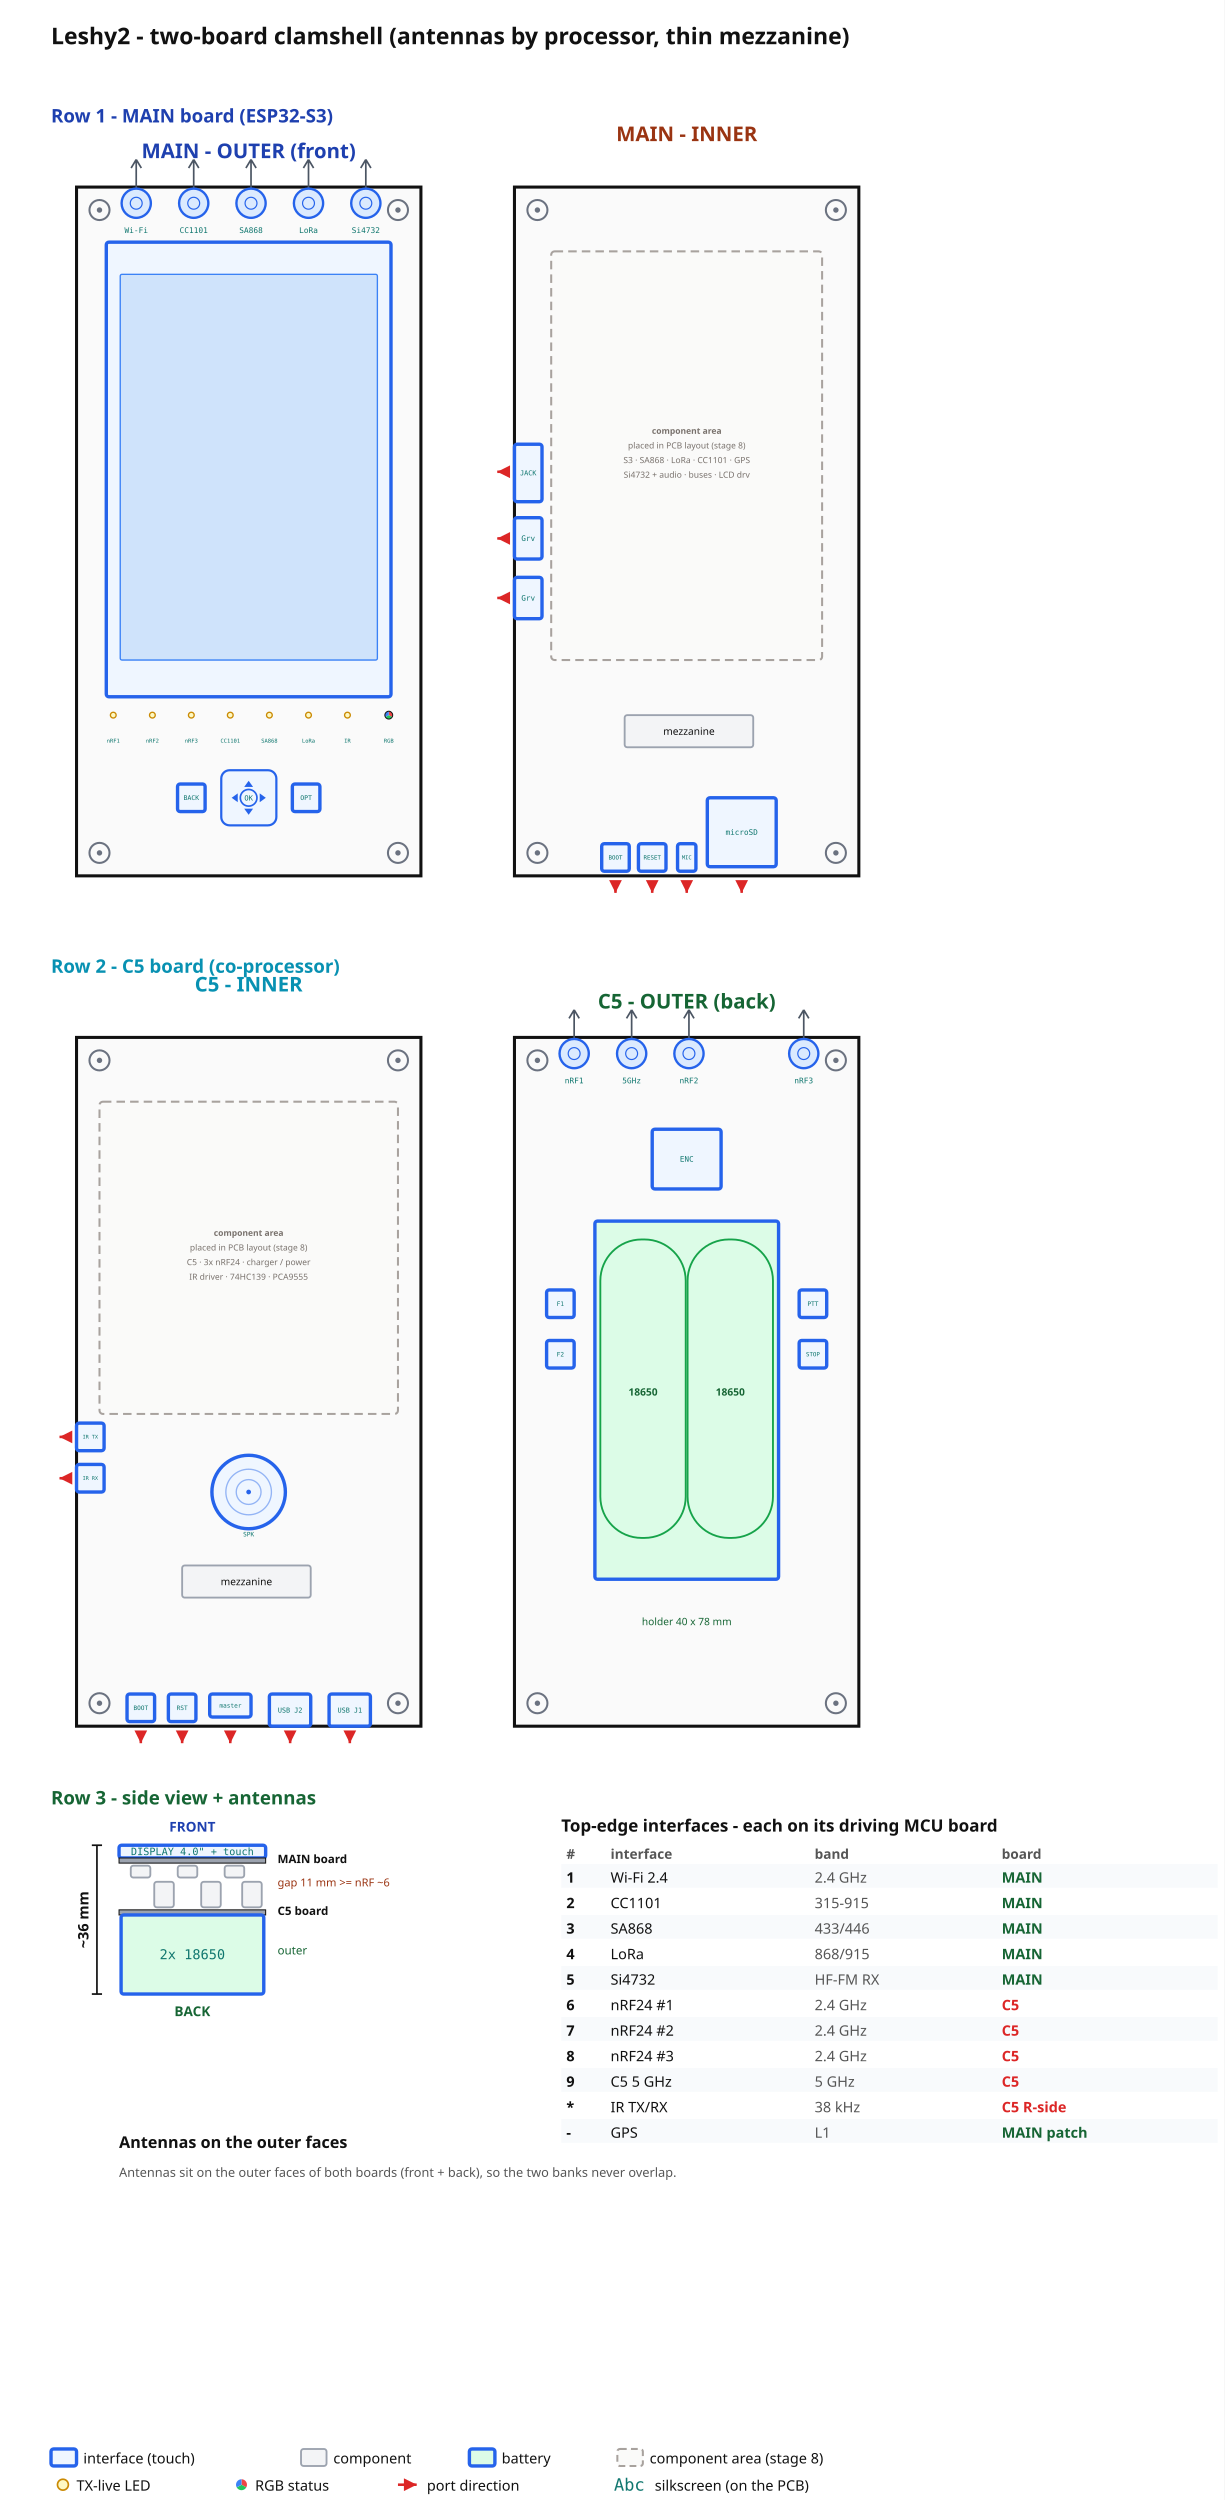
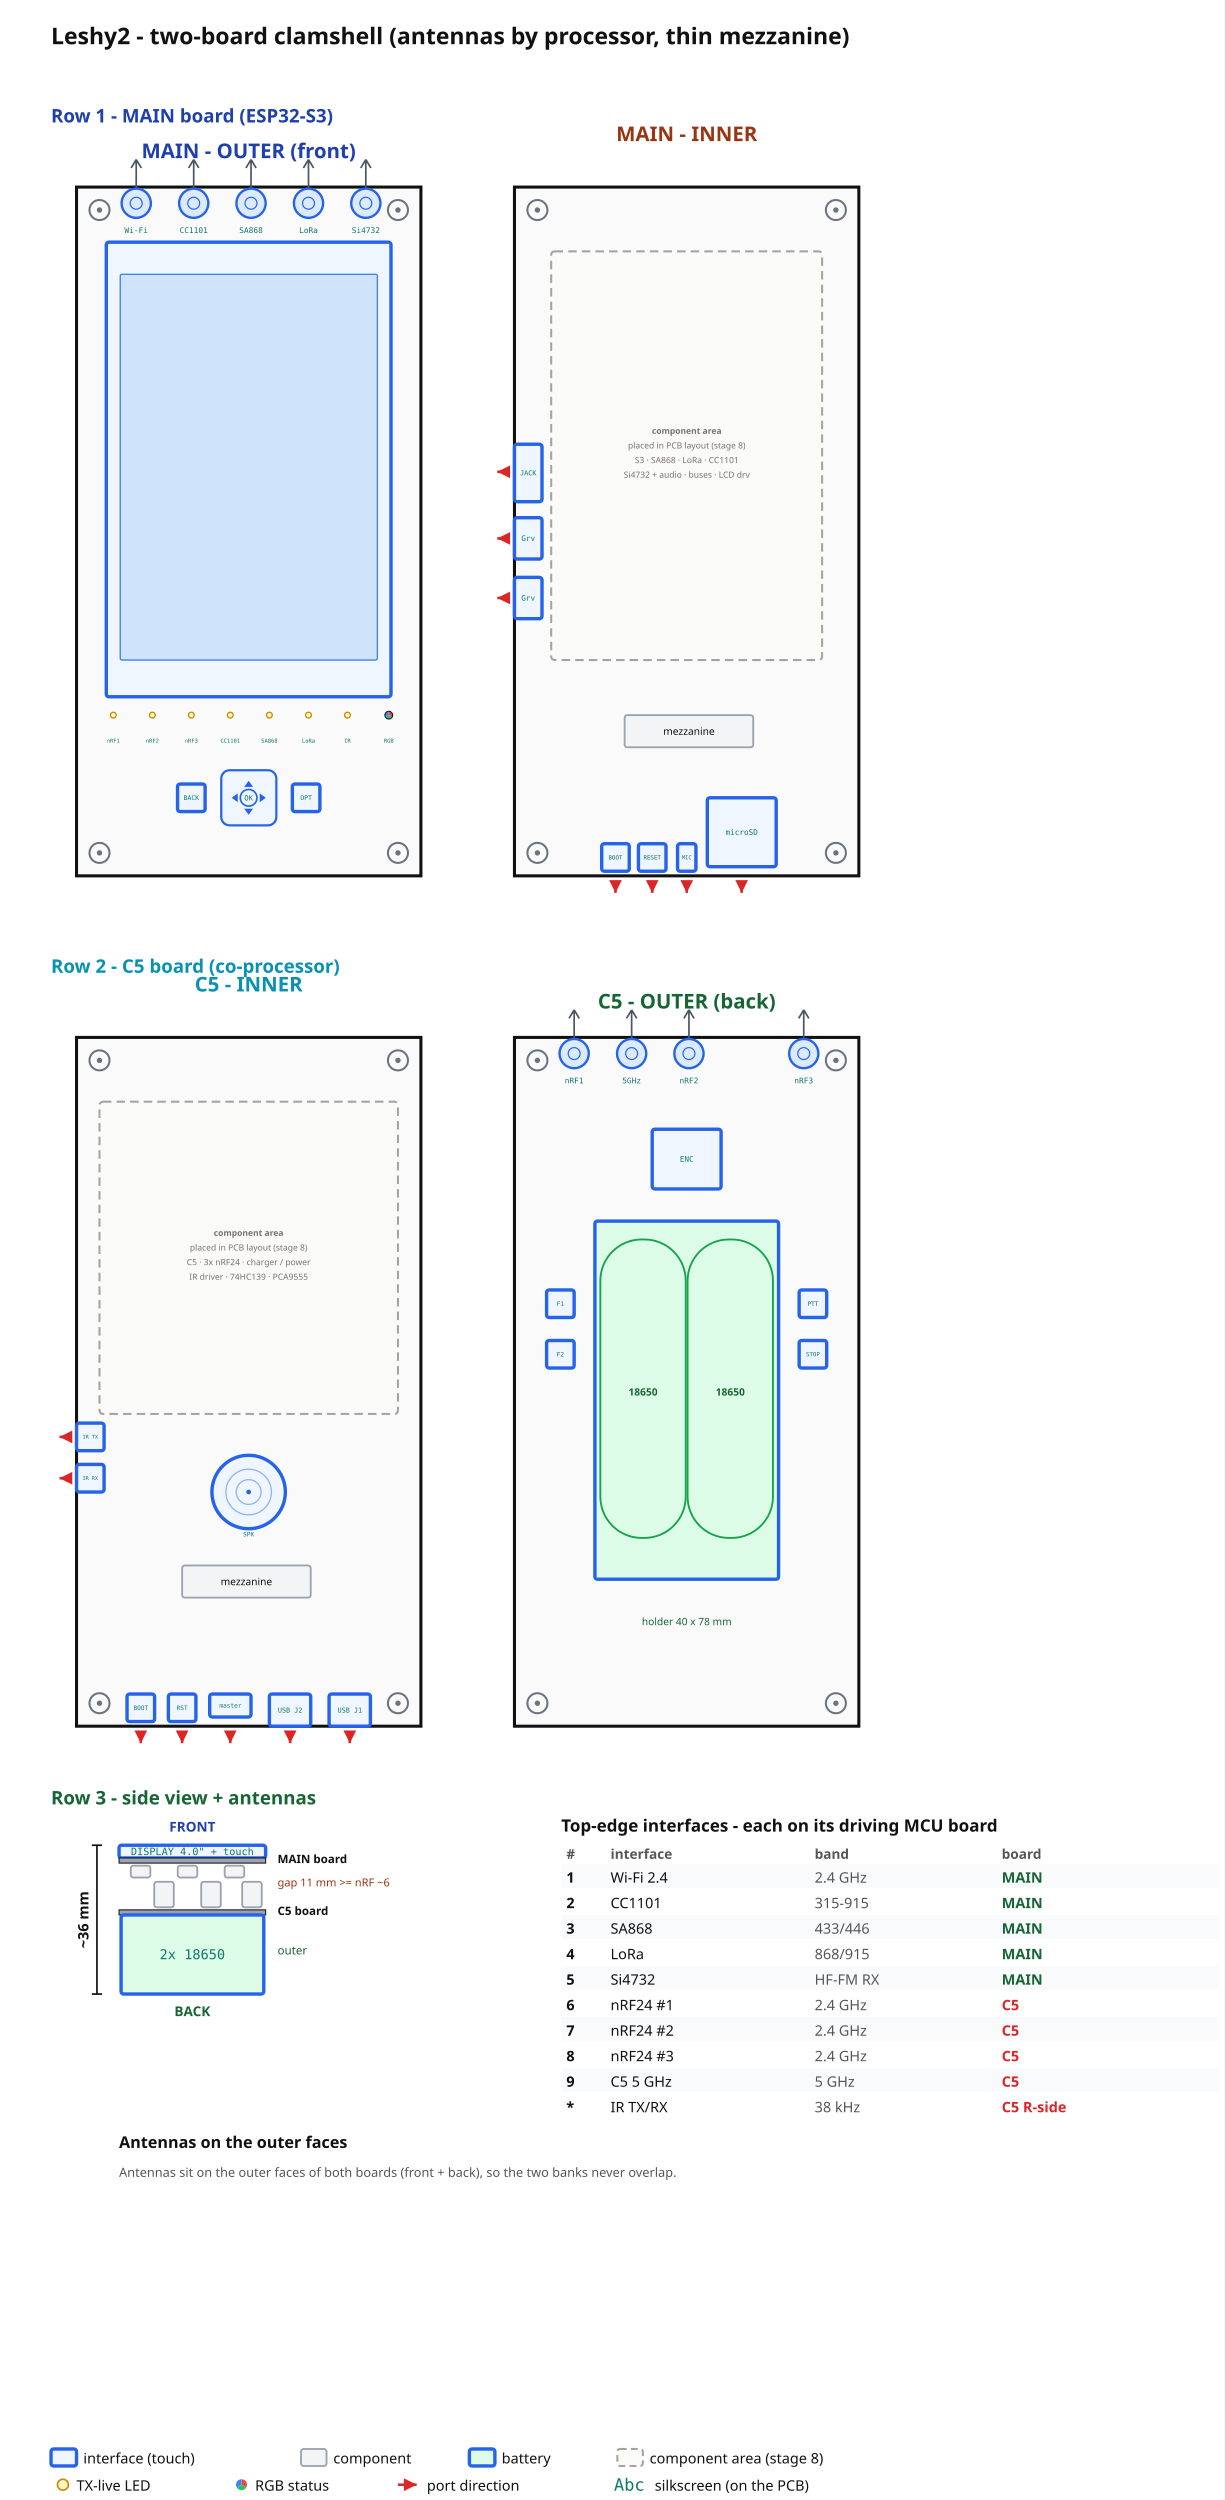
<svg xmlns="http://www.w3.org/2000/svg" width="720" height="1470" viewBox="0 0 720 1470">
  <rect width="720" height="1470" fill="white" />
  <defs>
    <marker id="ar" markerWidth="8" markerHeight="8" refX="6" refY="3" orient="auto">
      <path d="M0,0 L6,3 L0,6 Z" fill="#1e40af" />
    </marker>
    <marker id="arr" markerWidth="7" markerHeight="7" refX="5" refY="2.5" orient="auto">
      <path d="M0,0 L5,2.5 L0,5 Z" fill="#dc2626" />
    </marker>
  </defs>
  <text x="30.0" y="26.0" font-size="13.5" text-anchor="start" fill="#111" font-family="sans-serif" font-weight="bold">Leshy2 - two-board clamshell (antennas by processor, thin mezzanine)</text>
  <text x="30.0" y="72.0" font-size="11" text-anchor="start" fill="#1e40af" font-family="sans-serif" font-weight="bold">Row 1 - MAIN board (ESP32-S3)</text>
  <rect x="45.0" y="110.0" width="202.5" height="405.0" fill="#fafafa" stroke="#111" stroke-width="1.8" />
  <text x="146.2" y="93.0" font-size="12" text-anchor="middle" fill="#1e40af" font-family="sans-serif" font-weight="bold">MAIN - OUTER (front)</text>
  <circle cx="58.5" cy="123.5" r="5.9" fill="none" stroke="#6b7280" stroke-width="1.2" />
  <circle cx="58.5" cy="123.5" r="1.6" fill="#6b7280" />
  <circle cx="234.0" cy="123.5" r="5.9" fill="none" stroke="#6b7280" stroke-width="1.2" />
  <circle cx="234.0" cy="123.5" r="1.6" fill="#6b7280" />
  <circle cx="58.5" cy="501.5" r="5.9" fill="none" stroke="#6b7280" stroke-width="1.2" />
  <circle cx="58.5" cy="501.5" r="1.6" fill="#6b7280" />
  <circle cx="234.0" cy="501.5" r="5.9" fill="none" stroke="#6b7280" stroke-width="1.2" />
  <circle cx="234.0" cy="501.5" r="1.6" fill="#6b7280" />
  <rect x="62.5" y="142.4" width="167.4" height="267.3" fill="#eff6ff" stroke="#2563eb" stroke-width="2" rx="1.5" />
  <rect x="104.4" y="461.0" width="16.2" height="16.2" fill="#eff6ff" stroke="#2563eb" stroke-width="2" rx="1.5" />
  <text x="112.5" y="470.4" font-size="3.8" text-anchor="middle" fill="#0f766e" font-family="ui-monospace,Menlo,monospace">BACK</text>
  <rect x="171.9" y="461.0" width="16.2" height="16.2" fill="#eff6ff" stroke="#2563eb" stroke-width="2" rx="1.5" />
  <text x="180.0" y="470.4" font-size="3.8" text-anchor="middle" fill="#0f766e" font-family="ui-monospace,Menlo,monospace">OPT</text>
  <text x="146.2" y="282.8" font-size="7" text-anchor="middle" fill="#1e40af" font-family="sans-serif" font-weight="normal">DISPLAY 4.0" + touch</text>
  <rect x="70.7" y="161.3" width="151.2" height="226.8" fill="#cfe3fb" stroke="#3b82f6" stroke-width="0.8" rx="1" />
  <path d="M80.1 93.8 l-3 5 M80.1 93.8 l3 5 M80.1 93.8 V119.5" stroke="#4b5563" stroke-width="1" fill="none" />
  <circle cx="80.1" cy="119.5" r="8.6" fill="#dbeafe" stroke="#2563eb" stroke-width="1.4" />
  <circle cx="80.1" cy="119.5" r="3.5" fill="none" stroke="#2563eb" stroke-width="0.7" />
  <text x="80.1" y="137.0" font-size="4.6" text-anchor="middle" fill="#0f766e" font-family="ui-monospace,Menlo,monospace">Wi-Fi</text>
  <path d="M113.9 93.8 l-3 5 M113.9 93.8 l3 5 M113.9 93.8 V119.5" stroke="#4b5563" stroke-width="1" fill="none" />
  <circle cx="113.9" cy="119.5" r="8.6" fill="#dbeafe" stroke="#2563eb" stroke-width="1.4" />
  <circle cx="113.9" cy="119.5" r="3.5" fill="none" stroke="#2563eb" stroke-width="0.7" />
  <text x="113.9" y="137.0" font-size="4.6" text-anchor="middle" fill="#0f766e" font-family="ui-monospace,Menlo,monospace">CC1101</text>
  <path d="M147.6 93.8 l-3 5 M147.6 93.8 l3 5 M147.6 93.8 V119.5" stroke="#4b5563" stroke-width="1" fill="none" />
  <circle cx="147.6" cy="119.5" r="8.6" fill="#dbeafe" stroke="#2563eb" stroke-width="1.4" />
  <circle cx="147.6" cy="119.5" r="3.5" fill="none" stroke="#2563eb" stroke-width="0.7" />
  <text x="147.6" y="137.0" font-size="4.6" text-anchor="middle" fill="#0f766e" font-family="ui-monospace,Menlo,monospace">SA868</text>
  <path d="M181.4 93.8 l-3 5 M181.4 93.8 l3 5 M181.4 93.8 V119.5" stroke="#4b5563" stroke-width="1" fill="none" />
  <circle cx="181.4" cy="119.5" r="8.6" fill="#dbeafe" stroke="#2563eb" stroke-width="1.4" />
  <circle cx="181.4" cy="119.5" r="3.5" fill="none" stroke="#2563eb" stroke-width="0.7" />
  <text x="181.4" y="137.0" font-size="4.6" text-anchor="middle" fill="#0f766e" font-family="ui-monospace,Menlo,monospace">LoRa</text>
  <path d="M215.1 93.8 l-3 5 M215.1 93.8 l3 5 M215.1 93.8 V119.5" stroke="#4b5563" stroke-width="1" fill="none" />
  <circle cx="215.1" cy="119.5" r="8.6" fill="#dbeafe" stroke="#2563eb" stroke-width="1.4" />
  <circle cx="215.1" cy="119.5" r="3.5" fill="none" stroke="#2563eb" stroke-width="0.7" />
  <text x="215.1" y="137.0" font-size="4.6" text-anchor="middle" fill="#0f766e" font-family="ui-monospace,Menlo,monospace">Si4732</text>
  <circle cx="66.6" cy="420.5" r="1.7" fill="#fef9c3" stroke="#ca8a04" stroke-width="0.8" />
  <text x="66.6" y="436.7" font-size="3.2" text-anchor="middle" fill="#0f766e" font-family="ui-monospace,Menlo,monospace">nRF1</text>
  <circle cx="89.6" cy="420.5" r="1.7" fill="#fef9c3" stroke="#ca8a04" stroke-width="0.8" />
  <text x="89.6" y="436.7" font-size="3.2" text-anchor="middle" fill="#0f766e" font-family="ui-monospace,Menlo,monospace">nRF2</text>
  <circle cx="112.5" cy="420.5" r="1.7" fill="#fef9c3" stroke="#ca8a04" stroke-width="0.8" />
  <text x="112.5" y="436.7" font-size="3.2" text-anchor="middle" fill="#0f766e" font-family="ui-monospace,Menlo,monospace">nRF3</text>
  <circle cx="135.4" cy="420.5" r="1.7" fill="#fef9c3" stroke="#ca8a04" stroke-width="0.8" />
  <text x="135.4" y="436.7" font-size="3.2" text-anchor="middle" fill="#0f766e" font-family="ui-monospace,Menlo,monospace">CC1101</text>
  <circle cx="158.4" cy="420.5" r="1.7" fill="#fef9c3" stroke="#ca8a04" stroke-width="0.8" />
  <text x="158.4" y="436.7" font-size="3.2" text-anchor="middle" fill="#0f766e" font-family="ui-monospace,Menlo,monospace">SA868</text>
  <circle cx="181.4" cy="420.5" r="1.7" fill="#fef9c3" stroke="#ca8a04" stroke-width="0.8" />
  <text x="181.4" y="436.7" font-size="3.2" text-anchor="middle" fill="#0f766e" font-family="ui-monospace,Menlo,monospace">LoRa</text>
  <circle cx="204.3" cy="420.5" r="1.7" fill="#fef9c3" stroke="#ca8a04" stroke-width="0.8" />
  <text x="204.3" y="436.7" font-size="3.2" text-anchor="middle" fill="#0f766e" font-family="ui-monospace,Menlo,monospace">IR</text>
  <path d="M228.6 420.5 L228.6 418.2 A2.3 2.3 0 0 1 230.6 421.6 Z" fill="#ef4444" />
  <path d="M228.6 420.5 L230.6 421.6 A2.3 2.3 0 0 1 226.6 421.6 Z" fill="#22c55e" />
  <path d="M228.6 420.5 L226.6 421.6 A2.3 2.3 0 0 1 228.6 418.2 Z" fill="#3b82f6" />
  <circle cx="228.6" cy="420.5" r="2.3" fill="none" stroke="#111" stroke-width="0.6" />
  <text x="228.6" y="436.7" font-size="3.2" text-anchor="middle" fill="#0f766e" font-family="ui-monospace,Menlo,monospace">RGB</text>
  <rect x="130.1" y="452.9" width="32.4" height="32.4" rx="4.9" fill="#eff6ff" stroke="#2563eb" stroke-width="1.3" />
  <path d="M146.2 459.1 l-2.6 3.6 h5.2 z M146.2 479.1 l-2.6 -3.6 h5.2 z M136.2 469.1 l3.6 -2.6 v5.2 z M156.3 469.1 l-3.6 -2.6 v5.2 z" fill="#2563eb" />
  <circle cx="146.2" cy="469.1" r="4.9" fill="none" stroke="#2563eb" stroke-width="1" />
  <text x="146.2" y="470.7" font-size="4.2" text-anchor="middle" fill="#0f766e" font-family="ui-monospace,Menlo,monospace">OK</text>
  <rect x="302.5" y="110.0" width="202.5" height="405.0" fill="#fafafa" stroke="#111" stroke-width="1.8" />
  <text x="403.8" y="83.0" font-size="12" text-anchor="middle" fill="#9a3412" font-family="sans-serif" font-weight="bold">MAIN - INNER</text>
  <circle cx="316.0" cy="123.5" r="5.9" fill="none" stroke="#6b7280" stroke-width="1.2" />
  <circle cx="316.0" cy="123.5" r="1.6" fill="#6b7280" />
  <circle cx="491.5" cy="123.5" r="5.9" fill="none" stroke="#6b7280" stroke-width="1.2" />
  <circle cx="491.5" cy="123.5" r="1.6" fill="#6b7280" />
  <circle cx="316.0" cy="501.5" r="5.9" fill="none" stroke="#6b7280" stroke-width="1.2" />
  <circle cx="316.0" cy="501.5" r="1.6" fill="#6b7280" />
  <circle cx="491.5" cy="501.5" r="5.9" fill="none" stroke="#6b7280" stroke-width="1.2" />
  <circle cx="491.5" cy="501.5" r="1.6" fill="#6b7280" />
  <rect x="302.5" y="261.2" width="16.2" height="33.8" fill="#eff6ff" stroke="#2563eb" stroke-width="2" rx="1.5" />
  <text x="310.6" y="279.5" font-size="4" text-anchor="middle" fill="#0f766e" font-family="ui-monospace,Menlo,monospace">JACK</text>
  <rect x="302.5" y="304.4" width="16.2" height="24.3" fill="#eff6ff" stroke="#2563eb" stroke-width="2" rx="1.5" />
  <text x="310.6" y="318.1" font-size="4.5" text-anchor="middle" fill="#0f766e" font-family="ui-monospace,Menlo,monospace">Grv</text>
  <rect x="302.5" y="339.5" width="16.2" height="24.3" fill="#eff6ff" stroke="#2563eb" stroke-width="2" rx="1.5" />
  <text x="310.6" y="353.2" font-size="4.5" text-anchor="middle" fill="#0f766e" font-family="ui-monospace,Menlo,monospace">Grv</text>
  <rect x="367.3" y="420.5" width="75.6" height="18.9" fill="#f3f4f6" stroke="#9ca3af" stroke-width="1.1" rx="1.5" />
  <text x="405.1" y="432.1" font-size="6" text-anchor="middle" fill="#111" font-family="sans-serif">mezzanine</text>
  <rect x="398.4" y="496.1" width="10.8" height="16.2" fill="#eff6ff" stroke="#2563eb" stroke-width="2" rx="1.5" />
  <text x="403.8" y="505.3" font-size="3.2" text-anchor="middle" fill="#0f766e" font-family="ui-monospace,Menlo,monospace">MIC</text>
  <rect x="415.9" y="469.1" width="40.5" height="40.5" fill="#eff6ff" stroke="#2563eb" stroke-width="2" rx="1.5" />
  <text x="436.1" y="490.9" font-size="4.5" text-anchor="middle" fill="#0f766e" font-family="ui-monospace,Menlo,monospace">microSD</text>
  <rect x="375.4" y="496.1" width="16.2" height="16.2" fill="#eff6ff" stroke="#2563eb" stroke-width="2" rx="1.5" />
  <text x="383.5" y="505.4" font-size="3.4" text-anchor="middle" fill="#0f766e" font-family="ui-monospace,Menlo,monospace">RESET</text>
  <rect x="353.8" y="496.1" width="16.2" height="16.2" fill="#eff6ff" stroke="#2563eb" stroke-width="2" rx="1.5" />
  <text x="361.9" y="505.4" font-size="3.4" text-anchor="middle" fill="#0f766e" font-family="ui-monospace,Menlo,monospace">BOOT</text>
  <rect x="324.1" y="147.8" width="159.3" height="240.3" fill="#fafaf9" stroke="#a8a29e" stroke-width="1.2" stroke-dasharray="5 3" rx="2" />
  <text x="403.8" y="255.1" font-size="5" text-anchor="middle" fill="#78716c" font-family="sans-serif" font-weight="bold">component area</text>
  <text x="403.8" y="263.7" font-size="5" text-anchor="middle" fill="#78716c" font-family="sans-serif" font-weight="normal">placed in PCB layout (stage 8)</text>
-   <text x="403.8" y="272.3" font-size="5" text-anchor="middle" fill="#78716c" font-family="sans-serif" font-weight="normal">S3 · SA868 · LoRa · CC1101 · GPS</text>
+   <text x="403.8" y="272.3" font-size="5" text-anchor="middle" fill="#78716c" font-family="sans-serif" font-weight="normal">S3 · SA868 · LoRa · CC1101</text>
  <text x="403.8" y="280.9" font-size="5" text-anchor="middle" fill="#78716c" font-family="sans-serif" font-weight="normal">Si4732 + audio · buses · LCD drv</text>
  <path d="M298.4 277.4 L292.4 277.4" stroke="#dc2626" stroke-width="1.5" marker-end="url(#arr)" />
  <path d="M298.4 316.6 L292.4 316.6" stroke="#dc2626" stroke-width="1.5" marker-end="url(#arr)" />
  <path d="M298.4 351.6 L292.4 351.6" stroke="#dc2626" stroke-width="1.5" marker-end="url(#arr)" />
  <path d="M403.8 519.0 L403.8 525.0" stroke="#dc2626" stroke-width="1.5" marker-end="url(#arr)" />
  <path d="M436.1 519.0 L436.1 525.0" stroke="#dc2626" stroke-width="1.5" marker-end="url(#arr)" />
  <path d="M383.5 519.0 L383.5 525.0" stroke="#dc2626" stroke-width="1.5" marker-end="url(#arr)" />
  <path d="M361.9 519.0 L361.9 525.0" stroke="#dc2626" stroke-width="1.5" marker-end="url(#arr)" />
  <text x="30.0" y="572.0" font-size="11" text-anchor="start" fill="#0891b2" font-family="sans-serif" font-weight="bold">Row 2 - C5 board (co-processor)</text>
  <rect x="45.0" y="610.0" width="202.5" height="405.0" fill="#fafafa" stroke="#111" stroke-width="1.8" />
  <text x="146.2" y="583.0" font-size="12" text-anchor="middle" fill="#0891b2" font-family="sans-serif" font-weight="bold">C5 - INNER</text>
  <circle cx="58.5" cy="623.5" r="5.9" fill="none" stroke="#6b7280" stroke-width="1.2" />
  <circle cx="58.5" cy="623.5" r="1.6" fill="#6b7280" />
  <circle cx="234.0" cy="623.5" r="5.9" fill="none" stroke="#6b7280" stroke-width="1.2" />
  <circle cx="234.0" cy="623.5" r="1.6" fill="#6b7280" />
  <circle cx="58.5" cy="1001.5" r="5.9" fill="none" stroke="#6b7280" stroke-width="1.2" />
  <circle cx="58.5" cy="1001.5" r="1.6" fill="#6b7280" />
  <circle cx="234.0" cy="1001.5" r="5.9" fill="none" stroke="#6b7280" stroke-width="1.2" />
  <circle cx="234.0" cy="1001.5" r="1.6" fill="#6b7280" />
  <rect x="45.0" y="836.8" width="16.2" height="16.2" fill="#eff6ff" stroke="#2563eb" stroke-width="2" rx="1.5" />
  <text x="53.1" y="845.9" font-size="3" text-anchor="middle" fill="#0f766e" font-family="ui-monospace,Menlo,monospace">IR TX</text>
  <rect x="45.0" y="861.1" width="16.2" height="16.2" fill="#eff6ff" stroke="#2563eb" stroke-width="2" rx="1.5" />
  <text x="53.1" y="870.2" font-size="3" text-anchor="middle" fill="#0f766e" font-family="ui-monospace,Menlo,monospace">IR RX</text>
  <rect x="107.1" y="920.5" width="75.6" height="18.9" fill="#f3f4f6" stroke="#9ca3af" stroke-width="1.1" rx="1.5" />
  <text x="144.9" y="932.1" font-size="6" text-anchor="middle" fill="#111" font-family="sans-serif">mezzanine</text>
  <rect x="193.5" y="996.1" width="24.3" height="18.9" fill="#eff6ff" stroke="#2563eb" stroke-width="2" rx="1.5" />
  <text x="205.7" y="1007.0" font-size="4" text-anchor="middle" fill="#0f766e" font-family="ui-monospace,Menlo,monospace">USB J1</text>
  <rect x="158.4" y="996.1" width="24.3" height="18.9" fill="#eff6ff" stroke="#2563eb" stroke-width="2" rx="1.5" />
  <text x="170.6" y="1007.0" font-size="4" text-anchor="middle" fill="#0f766e" font-family="ui-monospace,Menlo,monospace">USB J2</text>
  <rect x="123.3" y="996.1" width="24.3" height="13.5" fill="#eff6ff" stroke="#2563eb" stroke-width="2" rx="1.5" />
  <text x="135.5" y="1004.1" font-size="3.6" text-anchor="middle" fill="#0f766e" font-family="ui-monospace,Menlo,monospace">master</text>
  <rect x="99.0" y="996.1" width="16.2" height="16.2" fill="#eff6ff" stroke="#2563eb" stroke-width="2" rx="1.5" />
  <text x="107.1" y="1005.5" font-size="3.6" text-anchor="middle" fill="#0f766e" font-family="ui-monospace,Menlo,monospace">RST</text>
  <rect x="74.7" y="996.1" width="16.2" height="16.2" fill="#eff6ff" stroke="#2563eb" stroke-width="2" rx="1.5" />
  <text x="82.8" y="1005.5" font-size="3.6" text-anchor="middle" fill="#0f766e" font-family="ui-monospace,Menlo,monospace">BOOT</text>
  <rect x="58.5" y="647.8" width="175.5" height="183.6" fill="#fafaf9" stroke="#a8a29e" stroke-width="1.2" stroke-dasharray="5 3" rx="2" />
  <text x="146.2" y="726.7" font-size="5" text-anchor="middle" fill="#78716c" font-family="sans-serif" font-weight="bold">component area</text>
  <text x="146.2" y="735.3" font-size="5" text-anchor="middle" fill="#78716c" font-family="sans-serif" font-weight="normal">placed in PCB layout (stage 8)</text>
  <text x="146.2" y="743.9" font-size="5" text-anchor="middle" fill="#78716c" font-family="sans-serif" font-weight="normal">C5 · 3x nRF24 · charger / power</text>
  <text x="146.2" y="752.5" font-size="5" text-anchor="middle" fill="#78716c" font-family="sans-serif" font-weight="normal">IR driver · 74HC139 · PCA9555</text>
  <circle cx="146.2" cy="877.3" r="21.6" fill="#eff6ff" stroke="#2563eb" stroke-width="2" />
  <circle cx="146.2" cy="877.3" r="13.4" fill="none" stroke="#93b4f5" stroke-width="0.8" />
  <circle cx="146.2" cy="877.3" r="7.3" fill="none" stroke="#93b4f5" stroke-width="0.8" />
  <circle cx="146.2" cy="877.3" r="1.4" fill="#2563eb" />
  <text x="146.2" y="903.4" font-size="3.6" text-anchor="middle" fill="#0f766e" font-family="ui-monospace,Menlo,monospace">SPK</text>
  <path d="M41.0 844.9 L35.0 844.9" stroke="#dc2626" stroke-width="1.5" marker-end="url(#arr)" />
  <path d="M41.0 869.2 L35.0 869.2" stroke="#dc2626" stroke-width="1.5" marker-end="url(#arr)" />
  <path d="M205.7 1019.0 L205.7 1025.0" stroke="#dc2626" stroke-width="1.5" marker-end="url(#arr)" />
  <path d="M170.6 1019.0 L170.6 1025.0" stroke="#dc2626" stroke-width="1.5" marker-end="url(#arr)" />
  <path d="M135.4 1019.0 L135.4 1025.0" stroke="#dc2626" stroke-width="1.5" marker-end="url(#arr)" />
  <path d="M107.1 1019.0 L107.1 1025.0" stroke="#dc2626" stroke-width="1.5" marker-end="url(#arr)" />
  <path d="M82.8 1019.0 L82.8 1025.0" stroke="#dc2626" stroke-width="1.5" marker-end="url(#arr)" />
  <rect x="302.5" y="610.0" width="202.5" height="405.0" fill="#fafafa" stroke="#111" stroke-width="1.8" />
  <text x="403.8" y="593.0" font-size="12" text-anchor="middle" fill="#166534" font-family="sans-serif" font-weight="bold">C5 - OUTER (back)</text>
  <circle cx="316.0" cy="623.5" r="5.9" fill="none" stroke="#6b7280" stroke-width="1.2" />
  <circle cx="316.0" cy="623.5" r="1.6" fill="#6b7280" />
  <circle cx="491.5" cy="623.5" r="5.9" fill="none" stroke="#6b7280" stroke-width="1.2" />
  <circle cx="491.5" cy="623.5" r="1.6" fill="#6b7280" />
  <circle cx="316.0" cy="1001.5" r="5.9" fill="none" stroke="#6b7280" stroke-width="1.2" />
  <circle cx="316.0" cy="1001.5" r="1.6" fill="#6b7280" />
  <circle cx="491.5" cy="1001.5" r="5.9" fill="none" stroke="#6b7280" stroke-width="1.2" />
  <circle cx="491.5" cy="1001.5" r="1.6" fill="#6b7280" />
  <rect x="349.8" y="718.0" width="108.0" height="210.6" fill="#dcfce7" stroke="#2563eb" stroke-width="2" rx="1.5" />
  <rect x="383.5" y="664.0" width="40.5" height="35.1" fill="#eff6ff" stroke="#2563eb" stroke-width="2" rx="1.5" />
  <text x="403.8" y="683.1" font-size="4.5" text-anchor="middle" fill="#0f766e" font-family="ui-monospace,Menlo,monospace">ENC</text>
  <rect x="321.4" y="758.5" width="16.2" height="16.2" fill="#eff6ff" stroke="#2563eb" stroke-width="2" rx="1.5" />
  <text x="329.5" y="767.9" font-size="3.6" text-anchor="middle" fill="#0f766e" font-family="ui-monospace,Menlo,monospace">F1</text>
  <rect x="321.4" y="788.2" width="16.2" height="16.2" fill="#eff6ff" stroke="#2563eb" stroke-width="2" rx="1.5" />
  <text x="329.5" y="797.6" font-size="3.6" text-anchor="middle" fill="#0f766e" font-family="ui-monospace,Menlo,monospace">F2</text>
  <rect x="469.9" y="758.5" width="16.2" height="16.2" fill="#eff6ff" stroke="#2563eb" stroke-width="2" rx="1.5" />
  <text x="478.0" y="767.9" font-size="3.6" text-anchor="middle" fill="#0f766e" font-family="ui-monospace,Menlo,monospace">PTT</text>
  <rect x="469.9" y="788.2" width="16.2" height="16.2" fill="#eff6ff" stroke="#2563eb" stroke-width="2" rx="1.5" />
  <text x="478.0" y="797.5" font-size="3.4" text-anchor="middle" fill="#0f766e" font-family="ui-monospace,Menlo,monospace">STOP</text>
  <text x="403.8" y="955.6" font-size="6" text-anchor="middle" fill="#166534" font-family="sans-serif" font-weight="normal">holder 40 x 78 mm</text>
  <rect x="353.0" y="728.8" width="50.2" height="175.5" rx="24.3" fill="#dcfce7" stroke="#16a34a" stroke-width="1.1" />
  <text x="378.1" y="820.6" font-size="6" text-anchor="middle" fill="#166534" font-family="sans-serif" font-weight="bold">18650</text>
  <rect x="404.3" y="728.8" width="50.2" height="175.5" rx="24.3" fill="#dcfce7" stroke="#16a34a" stroke-width="1.1" />
  <text x="429.4" y="820.6" font-size="6" text-anchor="middle" fill="#166534" font-family="sans-serif" font-weight="bold">18650</text>
  <path d="M337.6 593.8 l-3 5 M337.6 593.8 l3 5 M337.6 593.8 V619.5" stroke="#4b5563" stroke-width="1" fill="none" />
  <circle cx="337.6" cy="619.5" r="8.6" fill="#dbeafe" stroke="#2563eb" stroke-width="1.4" />
  <circle cx="337.6" cy="619.5" r="3.5" fill="none" stroke="#2563eb" stroke-width="0.7" />
  <text x="337.6" y="637.0" font-size="4.6" text-anchor="middle" fill="#0f766e" font-family="ui-monospace,Menlo,monospace">nRF1</text>
  <path d="M371.4 593.8 l-3 5 M371.4 593.8 l3 5 M371.4 593.8 V619.5" stroke="#4b5563" stroke-width="1" fill="none" />
  <circle cx="371.4" cy="619.5" r="8.6" fill="#dbeafe" stroke="#2563eb" stroke-width="1.4" />
  <circle cx="371.4" cy="619.5" r="3.5" fill="none" stroke="#2563eb" stroke-width="0.7" />
  <text x="371.4" y="637.0" font-size="4.6" text-anchor="middle" fill="#0f766e" font-family="ui-monospace,Menlo,monospace">5GHz</text>
  <path d="M405.1 593.8 l-3 5 M405.1 593.8 l3 5 M405.1 593.8 V619.5" stroke="#4b5563" stroke-width="1" fill="none" />
  <circle cx="405.1" cy="619.5" r="8.6" fill="#dbeafe" stroke="#2563eb" stroke-width="1.4" />
  <circle cx="405.1" cy="619.5" r="3.5" fill="none" stroke="#2563eb" stroke-width="0.7" />
  <text x="405.1" y="637.0" font-size="4.6" text-anchor="middle" fill="#0f766e" font-family="ui-monospace,Menlo,monospace">nRF2</text>
  <path d="M472.6 593.8 l-3 5 M472.6 593.8 l3 5 M472.6 593.8 V619.5" stroke="#4b5563" stroke-width="1" fill="none" />
  <circle cx="472.6" cy="619.5" r="8.6" fill="#dbeafe" stroke="#2563eb" stroke-width="1.4" />
  <circle cx="472.6" cy="619.5" r="3.5" fill="none" stroke="#2563eb" stroke-width="0.7" />
  <text x="472.6" y="637.0" font-size="4.6" text-anchor="middle" fill="#0f766e" font-family="ui-monospace,Menlo,monospace">nRF3</text>
  <text x="30.0" y="1061.0" font-size="11" text-anchor="start" fill="#166534" font-family="sans-serif" font-weight="bold">Row 3 - side view + antennas</text>
  <text x="113.1" y="1077.0" font-size="8" text-anchor="middle" fill="#1e40af" font-family="sans-serif" font-weight="bold">FRONT</text>
  <rect x="70.0" y="1085.0" width="86.2" height="7.5" fill="#eff6ff" stroke="#2563eb" stroke-width="2" rx="1.5" />
  <text x="113.1" y="1090.8" font-size="6" text-anchor="middle" fill="#0f766e" font-family="ui-monospace,Menlo,monospace">DISPLAY 4.0" + touch</text>
  <rect x="70.0" y="1092.5" width="86.2" height="3" fill="#9ca3af" stroke="#111" stroke-width="0.6" />
  <text x="163.2" y="1095.5" font-size="6.8" text-anchor="start" fill="#111" font-family="sans-serif" font-weight="bold">MAIN board</text>
  <rect x="76.9" y="1097.0" width="11.5" height="7.0" fill="#f3f4f6" stroke="#9ca3af" stroke-width="1.1" rx="1.5" />
  <rect x="104.5" y="1097.0" width="11.5" height="7.0" fill="#f3f4f6" stroke="#9ca3af" stroke-width="1.1" rx="1.5" />
  <rect x="132.1" y="1097.0" width="11.5" height="7.0" fill="#f3f4f6" stroke="#9ca3af" stroke-width="1.1" rx="1.5" />
  <rect x="90.7" y="1106.5" width="11.5" height="15.0" fill="#f3f4f6" stroke="#9ca3af" stroke-width="1.1" rx="1.5" />
  <rect x="118.3" y="1106.5" width="11.5" height="15.0" fill="#f3f4f6" stroke="#9ca3af" stroke-width="1.1" rx="1.5" />
  <rect x="142.4" y="1106.5" width="11.5" height="15.0" fill="#f3f4f6" stroke="#9ca3af" stroke-width="1.1" rx="1.5" />
  <text x="163.2" y="1109.2" font-size="6.5" text-anchor="start" fill="#9a3412" font-family="sans-serif" font-weight="normal">gap 11 mm &gt;= nRF ~6</text>
  <rect x="70.0" y="1123.0" width="86.2" height="3" fill="#9ca3af" stroke="#111" stroke-width="0.6" />
  <text x="163.2" y="1126.0" font-size="6.8" text-anchor="start" fill="#111" font-family="sans-serif" font-weight="bold">C5 board</text>
  <rect x="71.2" y="1126.0" width="83.9" height="46.5" fill="#dcfce7" stroke="#2563eb" stroke-width="2" rx="1.5" />
  <text x="113.1" y="1152.0" font-size="8" text-anchor="middle" fill="#0f766e" font-family="ui-monospace,Menlo,monospace">2x 18650</text>
  <text x="163.2" y="1149.2" font-size="6.8" text-anchor="start" fill="#166534" font-family="sans-serif" font-weight="normal">outer</text>
  <text x="113.1" y="1185.5" font-size="8" text-anchor="middle" fill="#166534" font-family="sans-serif" font-weight="bold">BACK</text>
  <line x1="57" y1="1085.0" x2="57" y2="1172.5" stroke="#111" />
  <line x1="54" y1="1085.0" x2="60" y2="1085.0" stroke="#111" />
  <line x1="54" y1="1172.5" x2="60" y2="1172.5" stroke="#111" />
  <text x="52.0" y="1128.8" font-size="8.5" text-anchor="middle" fill="#111" font-family="sans-serif" font-weight="bold" transform="rotate(-90 52.0 1128.8)">~36 mm</text>
  <text x="70.0" y="1263.0" font-size="9.5" text-anchor="start" fill="#111" font-family="sans-serif" font-weight="bold">Antennas on the outer faces</text>
  <text x="70.0" y="1280.0" font-size="7.5" text-anchor="start" fill="#555" font-family="sans-serif" font-weight="normal">Antennas sit on the outer faces of both boards (front + back), so the two banks never overlap.</text>
  <text x="330.0" y="1077.0" font-size="10" text-anchor="start" fill="#111" font-family="sans-serif" font-weight="bold">Top-edge interfaces - each on its driving MCU board</text>
  <text x="333.0" y="1093.0" font-size="8" text-anchor="start" fill="#555" font-family="sans-serif" font-weight="bold">#</text>
  <text x="359.0" y="1093.0" font-size="8" text-anchor="start" fill="#555" font-family="sans-serif" font-weight="bold">interface</text>
  <text x="479.0" y="1093.0" font-size="8" text-anchor="start" fill="#555" font-family="sans-serif" font-weight="bold">band</text>
  <text x="589.0" y="1093.0" font-size="8" text-anchor="start" fill="#555" font-family="sans-serif" font-weight="bold">board</text>
  <rect x="330" y="1096.0" width="386" height="14" fill="#f8fafc" />
  <text x="333.0" y="1107.0" font-size="8.5" text-anchor="start" fill="#111" font-family="sans-serif" font-weight="bold">1</text>
  <text x="359.0" y="1107.0" font-size="8.5" text-anchor="start" fill="#111" font-family="sans-serif" font-weight="normal">Wi-Fi 2.4</text>
  <text x="479.0" y="1107.0" font-size="8.5" text-anchor="start" fill="#555" font-family="sans-serif" font-weight="normal">2.4 GHz</text>
  <text x="589.0" y="1107.0" font-size="8.5" text-anchor="start" fill="#166534" font-family="sans-serif" font-weight="bold">MAIN</text>
  <text x="333.0" y="1122.0" font-size="8.5" text-anchor="start" fill="#111" font-family="sans-serif" font-weight="bold">2</text>
  <text x="359.0" y="1122.0" font-size="8.5" text-anchor="start" fill="#111" font-family="sans-serif" font-weight="normal">CC1101</text>
  <text x="479.0" y="1122.0" font-size="8.5" text-anchor="start" fill="#555" font-family="sans-serif" font-weight="normal">315-915</text>
  <text x="589.0" y="1122.0" font-size="8.5" text-anchor="start" fill="#166534" font-family="sans-serif" font-weight="bold">MAIN</text>
  <rect x="330" y="1126.0" width="386" height="14" fill="#f8fafc" />
  <text x="333.0" y="1137.0" font-size="8.5" text-anchor="start" fill="#111" font-family="sans-serif" font-weight="bold">3</text>
  <text x="359.0" y="1137.0" font-size="8.5" text-anchor="start" fill="#111" font-family="sans-serif" font-weight="normal">SA868</text>
  <text x="479.0" y="1137.0" font-size="8.5" text-anchor="start" fill="#555" font-family="sans-serif" font-weight="normal">433/446</text>
  <text x="589.0" y="1137.0" font-size="8.5" text-anchor="start" fill="#166534" font-family="sans-serif" font-weight="bold">MAIN</text>
  <text x="333.0" y="1152.0" font-size="8.5" text-anchor="start" fill="#111" font-family="sans-serif" font-weight="bold">4</text>
  <text x="359.0" y="1152.0" font-size="8.5" text-anchor="start" fill="#111" font-family="sans-serif" font-weight="normal">LoRa</text>
  <text x="479.0" y="1152.0" font-size="8.5" text-anchor="start" fill="#555" font-family="sans-serif" font-weight="normal">868/915</text>
  <text x="589.0" y="1152.0" font-size="8.5" text-anchor="start" fill="#166534" font-family="sans-serif" font-weight="bold">MAIN</text>
  <rect x="330" y="1156.0" width="386" height="14" fill="#f8fafc" />
  <text x="333.0" y="1167.0" font-size="8.5" text-anchor="start" fill="#111" font-family="sans-serif" font-weight="bold">5</text>
  <text x="359.0" y="1167.0" font-size="8.5" text-anchor="start" fill="#111" font-family="sans-serif" font-weight="normal">Si4732</text>
  <text x="479.0" y="1167.0" font-size="8.5" text-anchor="start" fill="#555" font-family="sans-serif" font-weight="normal">HF-FM RX</text>
  <text x="589.0" y="1167.0" font-size="8.5" text-anchor="start" fill="#166534" font-family="sans-serif" font-weight="bold">MAIN</text>
  <text x="333.0" y="1182.0" font-size="8.5" text-anchor="start" fill="#111" font-family="sans-serif" font-weight="bold">6</text>
  <text x="359.0" y="1182.0" font-size="8.5" text-anchor="start" fill="#111" font-family="sans-serif" font-weight="normal">nRF24 #1</text>
  <text x="479.0" y="1182.0" font-size="8.5" text-anchor="start" fill="#555" font-family="sans-serif" font-weight="normal">2.4 GHz</text>
  <text x="589.0" y="1182.0" font-size="8.5" text-anchor="start" fill="#dc2626" font-family="sans-serif" font-weight="bold">C5</text>
  <rect x="330" y="1186.0" width="386" height="14" fill="#f8fafc" />
  <text x="333.0" y="1197.0" font-size="8.5" text-anchor="start" fill="#111" font-family="sans-serif" font-weight="bold">7</text>
  <text x="359.0" y="1197.0" font-size="8.5" text-anchor="start" fill="#111" font-family="sans-serif" font-weight="normal">nRF24 #2</text>
  <text x="479.0" y="1197.0" font-size="8.5" text-anchor="start" fill="#555" font-family="sans-serif" font-weight="normal">2.4 GHz</text>
  <text x="589.0" y="1197.0" font-size="8.5" text-anchor="start" fill="#dc2626" font-family="sans-serif" font-weight="bold">C5</text>
  <text x="333.0" y="1212.0" font-size="8.5" text-anchor="start" fill="#111" font-family="sans-serif" font-weight="bold">8</text>
  <text x="359.0" y="1212.0" font-size="8.5" text-anchor="start" fill="#111" font-family="sans-serif" font-weight="normal">nRF24 #3</text>
  <text x="479.0" y="1212.0" font-size="8.5" text-anchor="start" fill="#555" font-family="sans-serif" font-weight="normal">2.4 GHz</text>
  <text x="589.0" y="1212.0" font-size="8.5" text-anchor="start" fill="#dc2626" font-family="sans-serif" font-weight="bold">C5</text>
  <rect x="330" y="1216.0" width="386" height="14" fill="#f8fafc" />
  <text x="333.0" y="1227.0" font-size="8.5" text-anchor="start" fill="#111" font-family="sans-serif" font-weight="bold">9</text>
  <text x="359.0" y="1227.0" font-size="8.5" text-anchor="start" fill="#111" font-family="sans-serif" font-weight="normal">C5 5 GHz</text>
  <text x="479.0" y="1227.0" font-size="8.5" text-anchor="start" fill="#555" font-family="sans-serif" font-weight="normal">5 GHz</text>
  <text x="589.0" y="1227.0" font-size="8.5" text-anchor="start" fill="#dc2626" font-family="sans-serif" font-weight="bold">C5</text>
  <text x="333.0" y="1242.0" font-size="8.5" text-anchor="start" fill="#111" font-family="sans-serif" font-weight="bold">*</text>
  <text x="359.0" y="1242.0" font-size="8.5" text-anchor="start" fill="#111" font-family="sans-serif" font-weight="normal">IR TX/RX</text>
  <text x="479.0" y="1242.0" font-size="8.5" text-anchor="start" fill="#555" font-family="sans-serif" font-weight="normal">38 kHz</text>
  <text x="589.0" y="1242.0" font-size="8.5" text-anchor="start" fill="#dc2626" font-family="sans-serif" font-weight="bold">C5 R-side</text>
-   <rect x="330" y="1246.0" width="386" height="14" fill="#f8fafc" />
-   <text x="333.0" y="1257.0" font-size="8.5" text-anchor="start" fill="#111" font-family="sans-serif" font-weight="bold">-</text>
-   <text x="359.0" y="1257.0" font-size="8.5" text-anchor="start" fill="#111" font-family="sans-serif" font-weight="normal">GPS</text>
-   <text x="479.0" y="1257.0" font-size="8.5" text-anchor="start" fill="#555" font-family="sans-serif" font-weight="normal">L1</text>
-   <text x="589.0" y="1257.0" font-size="8.5" text-anchor="start" fill="#166534" font-family="sans-serif" font-weight="bold">MAIN patch</text>
  <rect x="30" y="1440" width="15" height="10" fill="#eff6ff" stroke="#2563eb" stroke-width="2" rx="1.5" />
  <text x="49.0" y="1448.5" font-size="8.5" text-anchor="start" fill="#111" font-family="sans-serif" font-weight="normal">interface (touch)</text>
  <rect x="177" y="1440" width="15" height="10" fill="#f3f4f6" stroke="#9ca3af" stroke-width="1.1" rx="1.5" />
  <text x="196.0" y="1448.5" font-size="8.5" text-anchor="start" fill="#111" font-family="sans-serif" font-weight="normal">component</text>
  <rect x="276" y="1440" width="15" height="10" fill="#dcfce7" stroke="#2563eb" stroke-width="2" rx="1.5" />
  <text x="295.0" y="1448.5" font-size="8.5" text-anchor="start" fill="#111" font-family="sans-serif" font-weight="normal">battery</text>
  <rect x="363" y="1440" width="15" height="10" fill="#fafaf9" stroke="#a8a29e" stroke-width="1.2" stroke-dasharray="4 2.5" rx="1.5" />
  <text x="382.0" y="1448.5" font-size="8.5" text-anchor="start" fill="#111" font-family="sans-serif" font-weight="normal">component area (stage 8)</text>
  <circle cx="37" cy="1461" r="3.2" fill="#fef9c3" stroke="#ca8a04" />
  <text x="45.0" y="1464.5" font-size="8.5" text-anchor="start" fill="#111" font-family="sans-serif" font-weight="normal">TX-live LED</text>
  <path d="M142 1461 L142.0 1457.8 A3.2 3.2 0 0 1 144.8 1462.6 Z" fill="#ef4444" />
  <path d="M142 1461 L144.8 1462.6 A3.2 3.2 0 0 1 139.2 1462.6 Z" fill="#22c55e" />
  <path d="M142 1461 L139.2 1462.6 A3.2 3.2 0 0 1 142.0 1457.8 Z" fill="#3b82f6" />
  <text x="150.0" y="1464.5" font-size="8.5" text-anchor="start" fill="#111" font-family="sans-serif" font-weight="normal">RGB status</text>
  <path d="M234 1461 L245 1461" stroke="#dc2626" stroke-width="1.5" marker-end="url(#arr)" />
  <text x="251.0" y="1464.5" font-size="8.5" text-anchor="start" fill="#111" font-family="sans-serif" font-weight="normal">port direction</text>
  <text x="361.0" y="1464.5" font-size="10" text-anchor="start" fill="#0f766e" font-family="ui-monospace,Menlo,monospace">Abc</text>
  <text x="385.0" y="1464.5" font-size="8.5" text-anchor="start" fill="#111" font-family="sans-serif" font-weight="normal">silkscreen (on the PCB)</text>
</svg>
